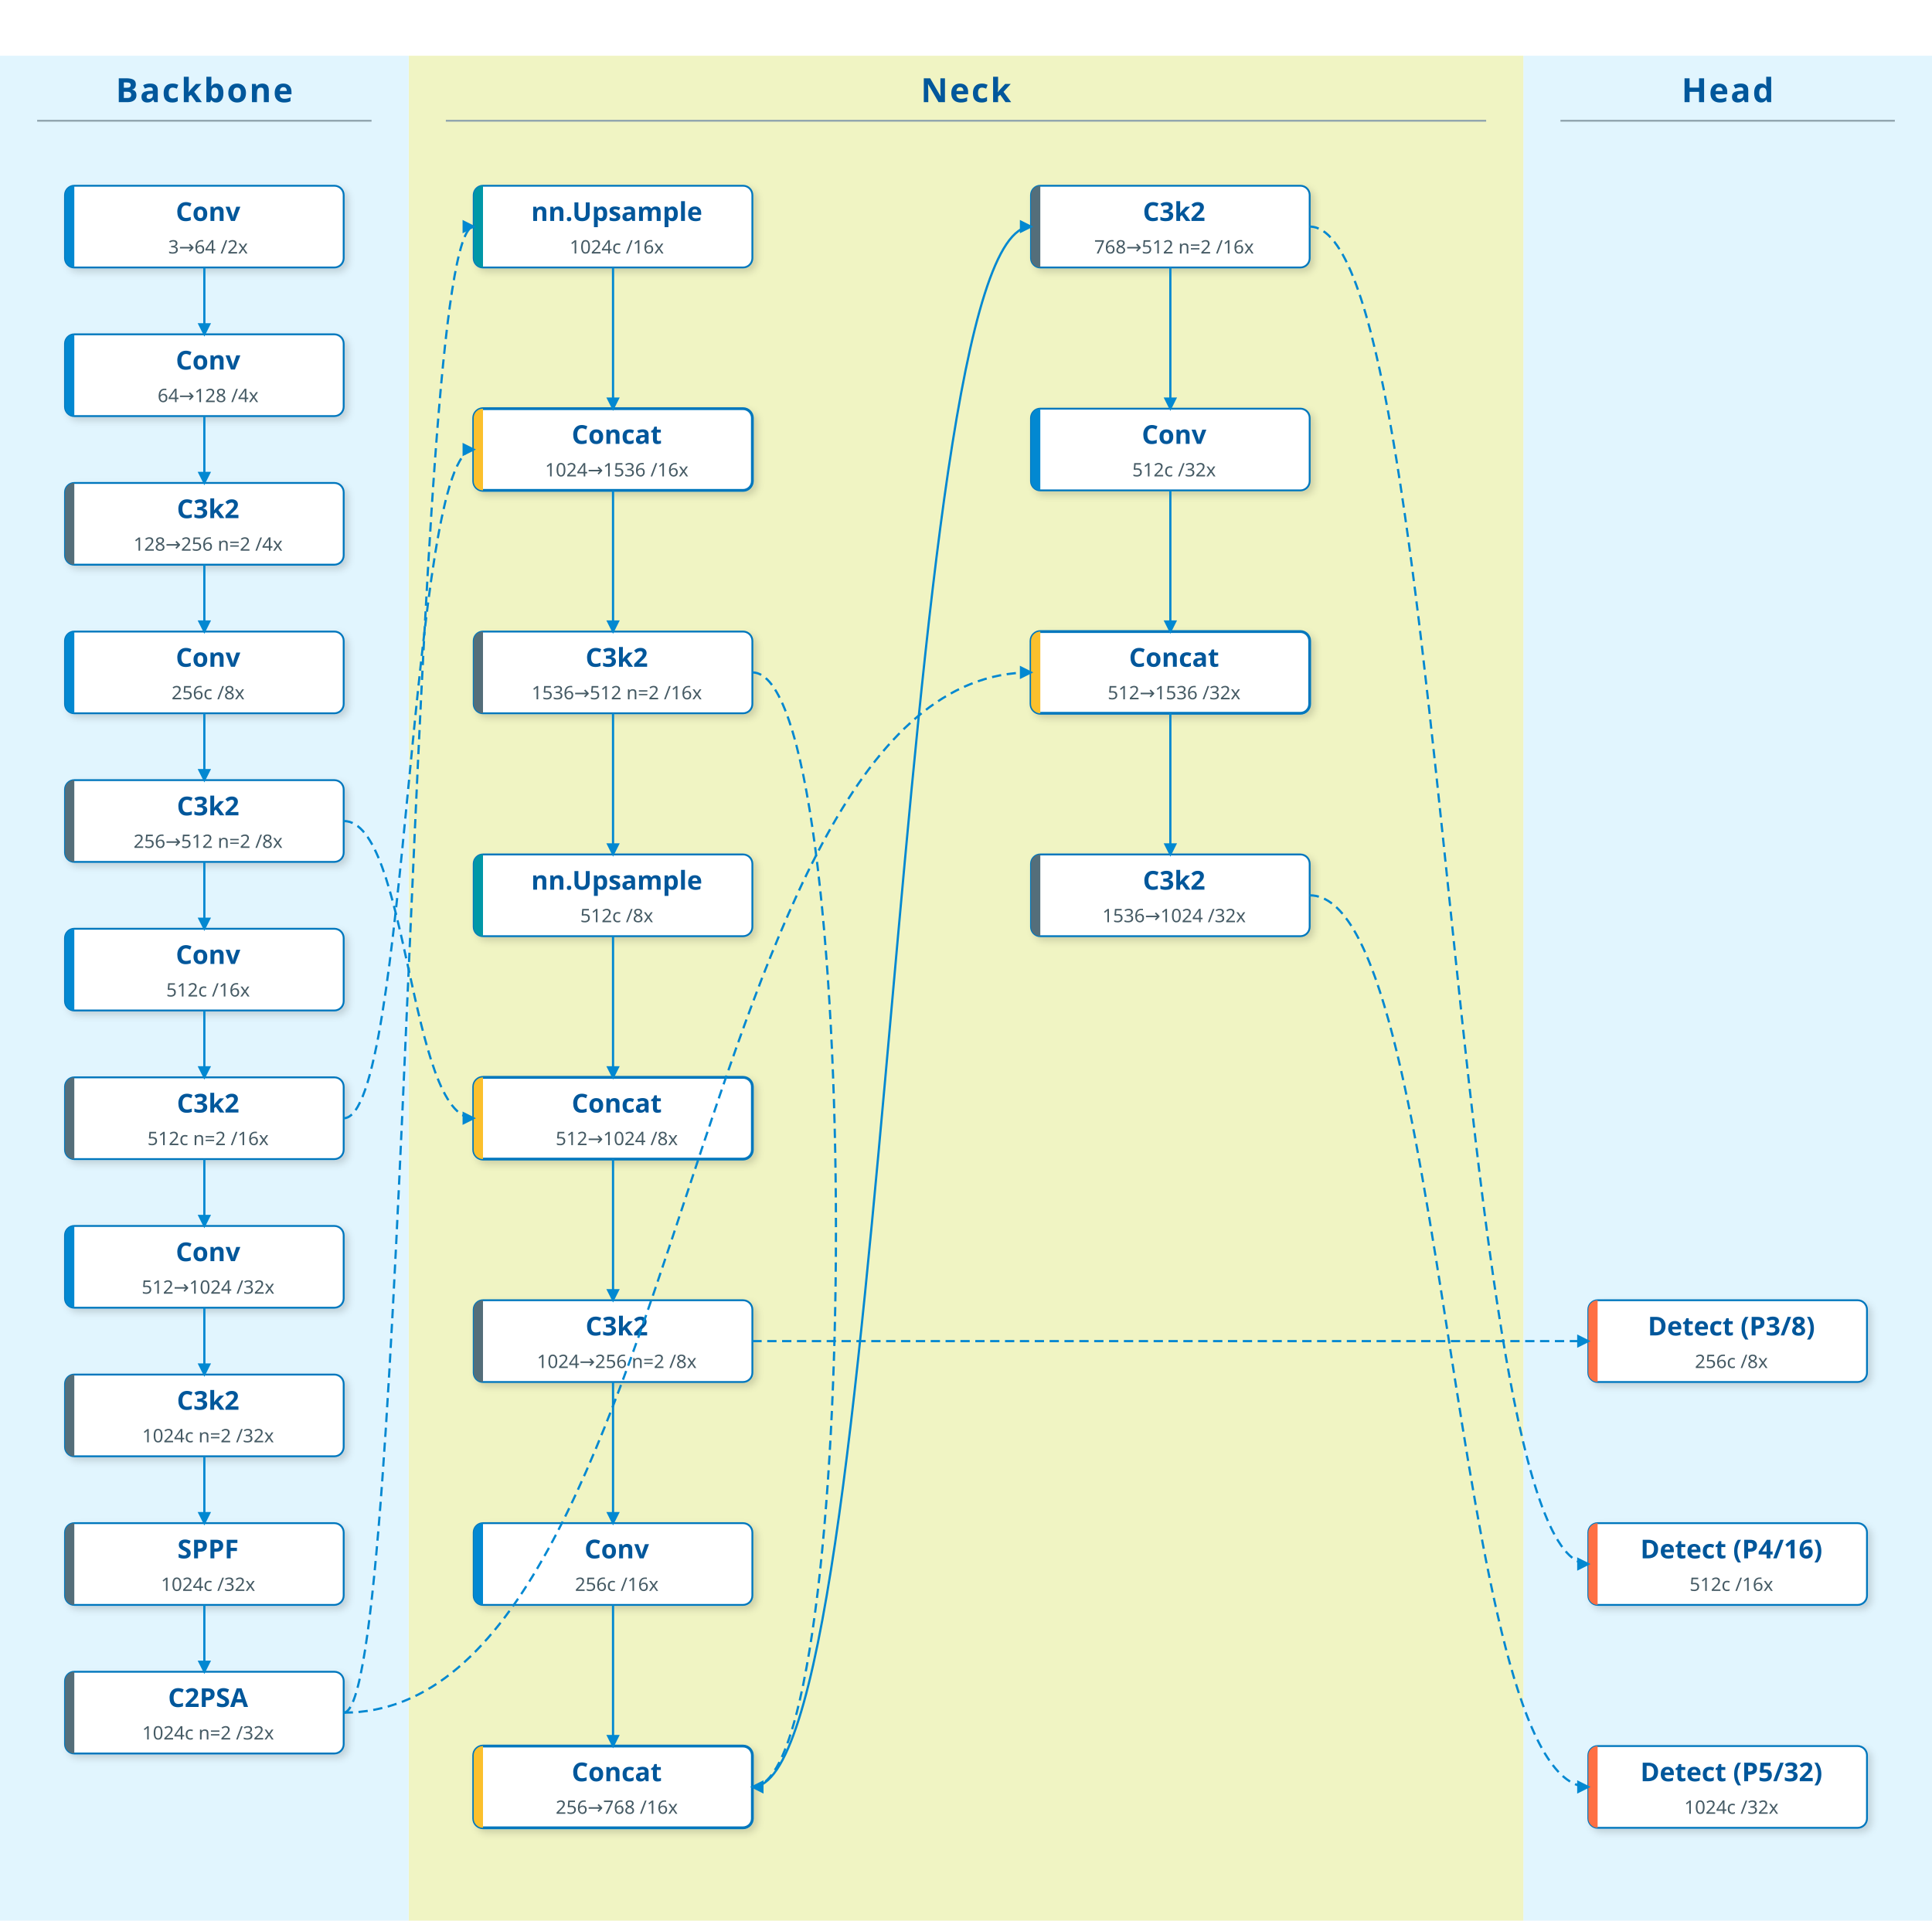
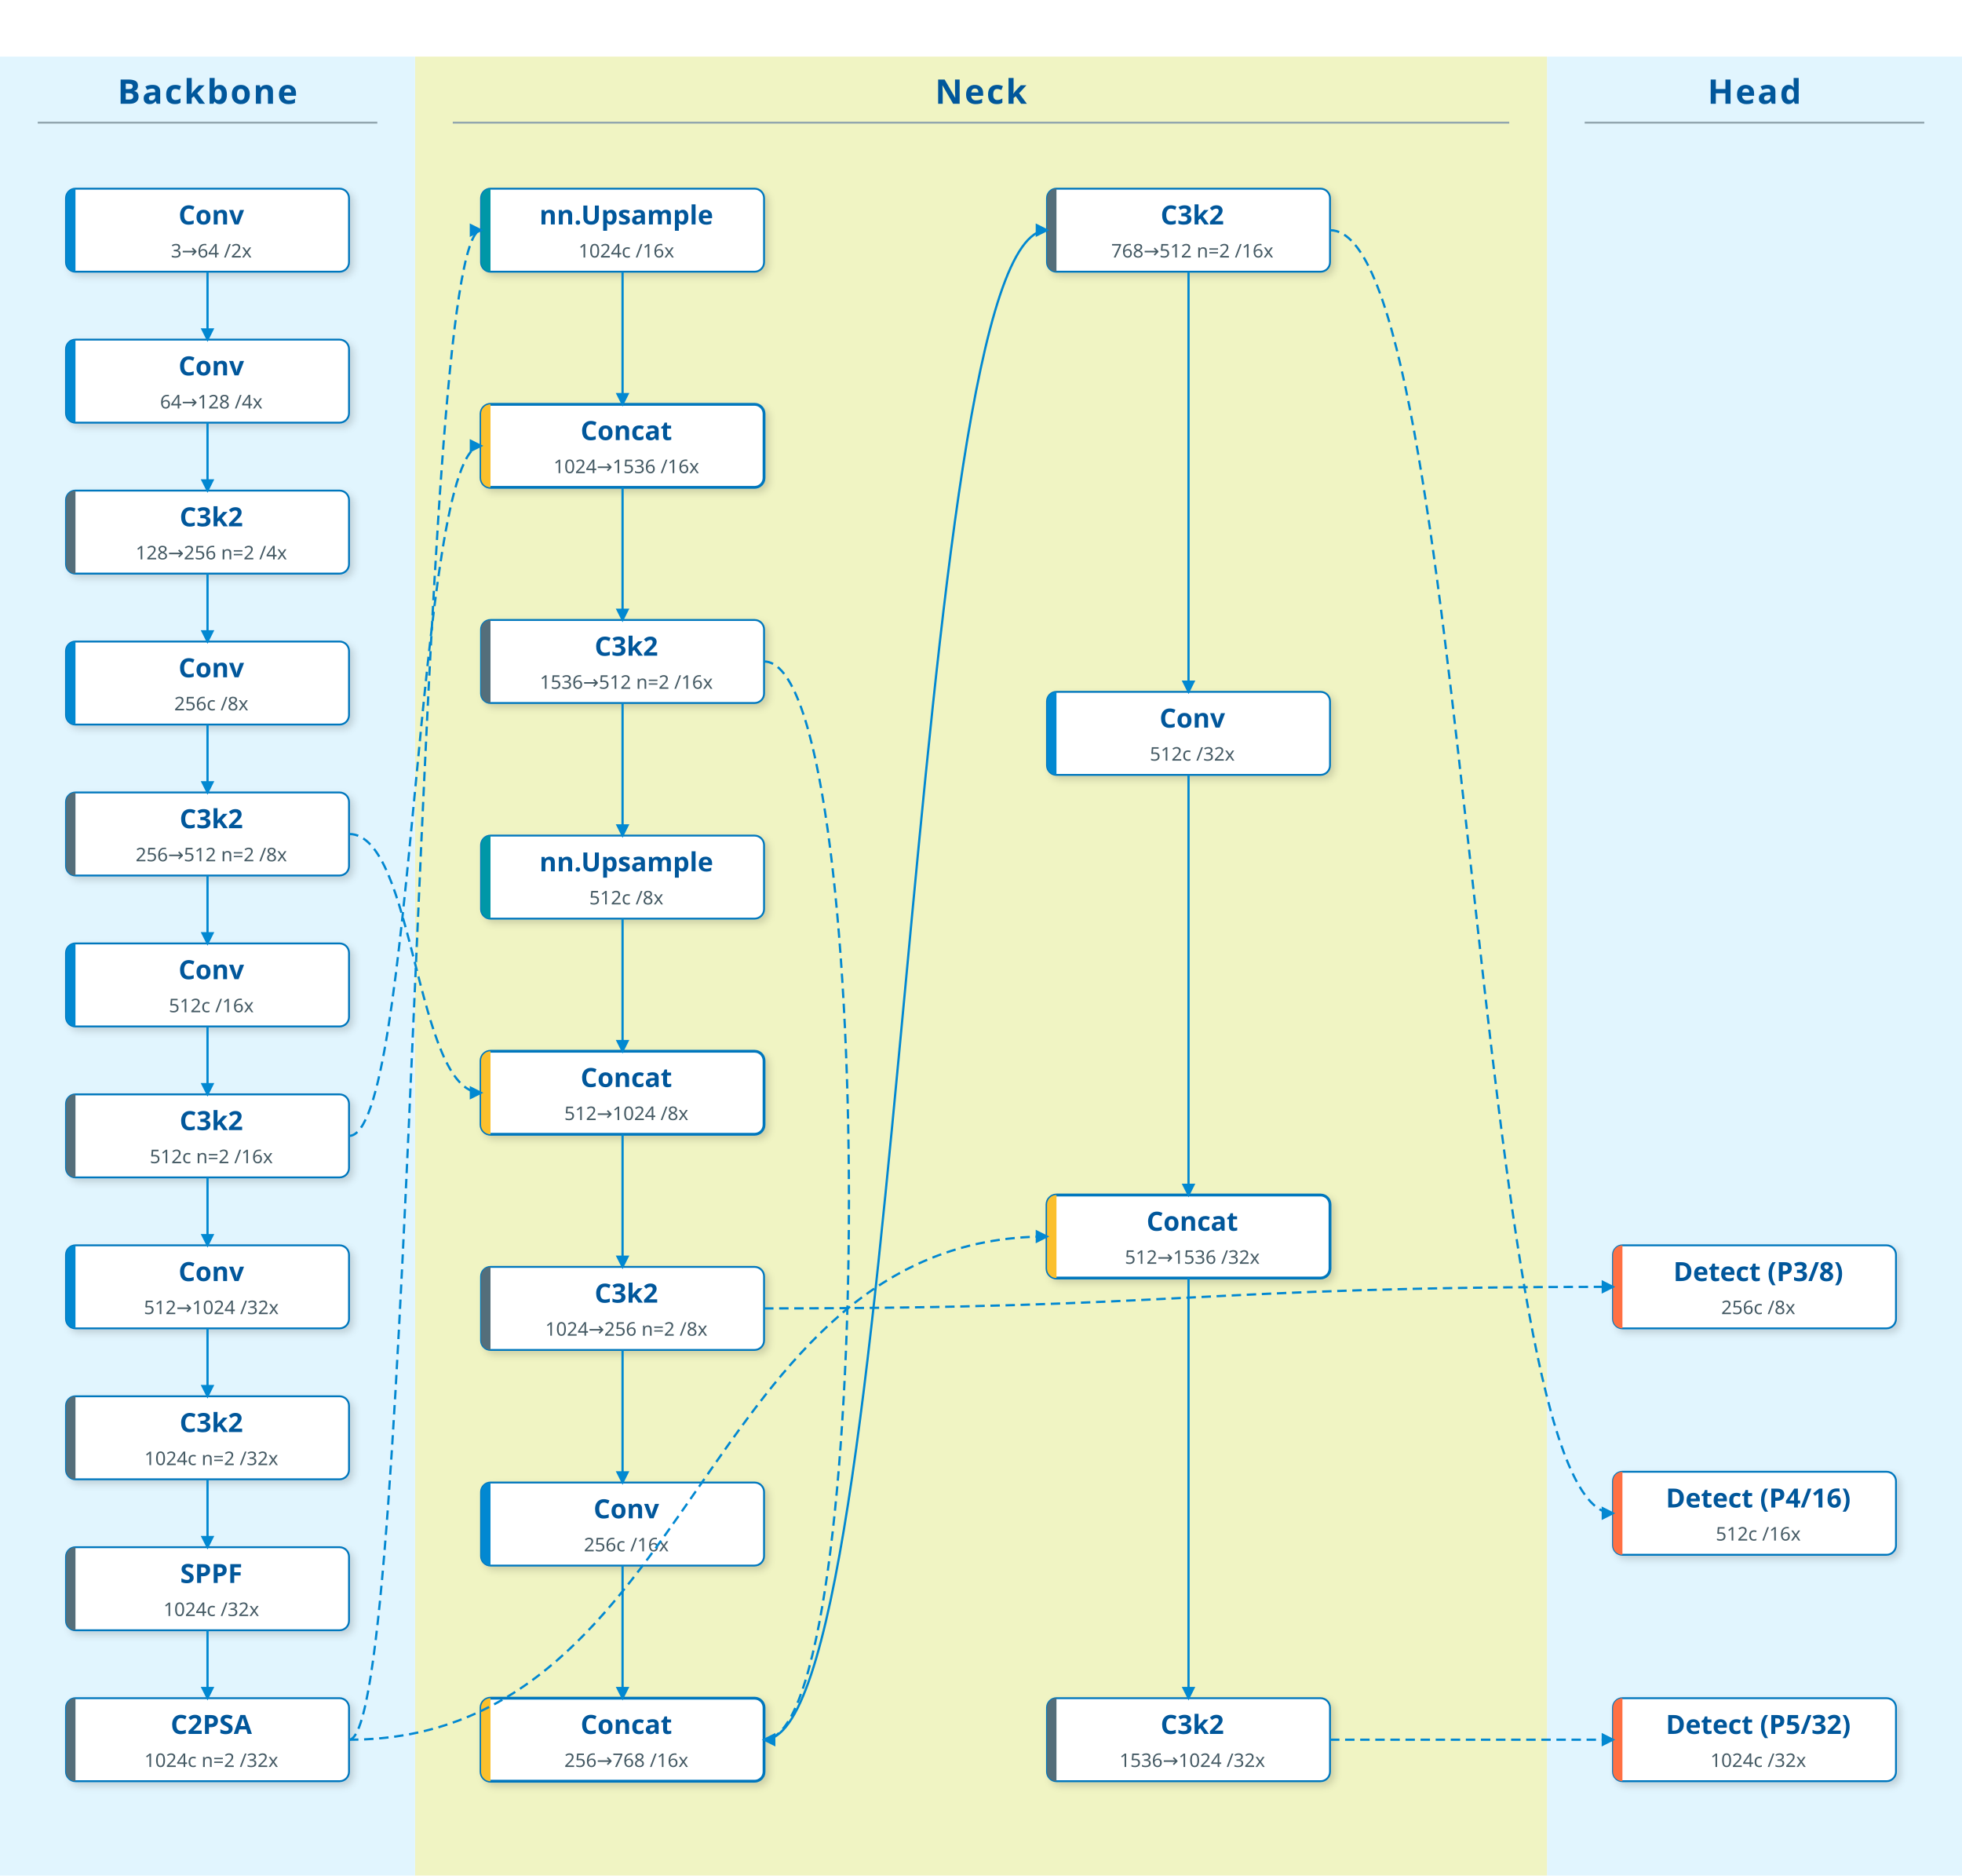
- <svg xmlns="http://www.w3.org/2000/svg" viewBox="0 0 1040 1034">
+ <svg xmlns="http://www.w3.org/2000/svg" viewBox="0 0 1040 994">
  <style>
            text { font-family: "Verdana, Geneva, sans-serif"; }
        </style>
  <defs>
    <filter id="shadow" x="-20%" y="-20%" width="150%" height="150%">
      <feGaussianBlur in="SourceAlpha" stdDeviation="2" />
      <feOffset dx="2" dy="2" result="offsetblur" />
      <feComponentTransfer>
        <feFuncA type="linear" slope="0.15" />
      </feComponentTransfer>
      <feMerge>
        <feMergeNode />
        <feMergeNode in="SourceGraphic" />
      </feMerge>
    </filter>
    <marker id="arrow" markerWidth="6" markerHeight="6" refX="5" refY="3" orient="auto" markerUnits="strokeWidth">
      <path d="M0,0 L0,6 L6,3 z" fill="#0288D1" />
    </marker>
    <linearGradient id="grad_bb" x1="0%" y1="0%" x2="0%" y2="100%">
      <stop offset="0%" style="stop-color:#FFFFFF;stop-opacity:1" />
      <stop offset="100%" style="stop-color:#FFFFFF;stop-opacity:1" />
    </linearGradient>
    <linearGradient id="grad_neck" x1="0%" y1="0%" x2="0%" y2="100%">
      <stop offset="0%" style="stop-color:#FFFFFF;stop-opacity:1" />
      <stop offset="100%" style="stop-color:#FFFFFF;stop-opacity:1" />
    </linearGradient>
    <linearGradient id="grad_head" x1="0%" y1="0%" x2="0%" y2="100%">
      <stop offset="0%" style="stop-color:#FFFFFF;stop-opacity:1" />
      <stop offset="100%" style="stop-color:#FFFFFF;stop-opacity:1" />
    </linearGradient>
    <linearGradient id="grad_concat" x1="0%" y1="0%" x2="0%" y2="100%">
      <stop offset="0%" style="stop-color:#FFFFFF;stop-opacity:1" />
      <stop offset="100%" style="stop-color:#FFFFFF;stop-opacity:1" />
    </linearGradient>
    <linearGradient id="grad_node" x1="0%" y1="0%" x2="0%" y2="100%">
      <stop offset="0%" style="stop-color:#FFFFFF;stop-opacity:1" />
      <stop offset="100%" style="stop-color:#FFFFFF;stop-opacity:1" />
    </linearGradient>
  </defs>
-   <rect x="820" y="30" width="220" height="1004" fill="#E1F5FE" />
-   <rect x="220" y="30" width="600" height="1004" fill="#F0F4C3" />
-   <rect x="0" y="30" width="220" height="1004" fill="#E1F5FE" />
+   <rect x="820" y="30" width="220" height="964" fill="#E1F5FE" />
+   <rect x="220" y="30" width="600" height="964" fill="#F0F4C3" />
+   <rect x="0" y="30" width="220" height="964" fill="#E1F5FE" />
  <rect x="35.0" y="100" width="150" height="44" rx="5" fill="url(#grad_bb)" stroke="#0277BD" stroke-width="1.0" filter="url(#shadow)" />
  <clipPath id="clip_35_100">
    <rect x="35.0" y="100" width="150" height="44" rx="5" />
  </clipPath>
  <rect x="35.0" y="100" width="5" height="44" fill="#0288D1" clip-path="url(#clip_35_100)" />
  <text x="112.0" y="114.0" font-weight="bold" font-size="14" fill="#01579B" text-anchor="middle" dominant-baseline="middle">Conv</text>
  <text x="112.0" y="133.0" font-size="10" fill="#455A64" text-anchor="middle" dominant-baseline="middle">3→64 /2x</text>
  <rect x="35.0" y="180" width="150" height="44" rx="5" fill="url(#grad_bb)" stroke="#0277BD" stroke-width="1.0" filter="url(#shadow)" />
  <clipPath id="clip_35_180">
    <rect x="35.0" y="180" width="150" height="44" rx="5" />
  </clipPath>
  <rect x="35.0" y="180" width="5" height="44" fill="#0288D1" clip-path="url(#clip_35_180)" />
  <text x="112.0" y="194.0" font-weight="bold" font-size="14" fill="#01579B" text-anchor="middle" dominant-baseline="middle">Conv</text>
  <text x="112.0" y="213.0" font-size="10" fill="#455A64" text-anchor="middle" dominant-baseline="middle">64→128 /4x</text>
  <rect x="35.0" y="260" width="150" height="44" rx="5" fill="url(#grad_bb)" stroke="#0277BD" stroke-width="1.0" filter="url(#shadow)" />
  <clipPath id="clip_35_260">
    <rect x="35.0" y="260" width="150" height="44" rx="5" />
  </clipPath>
  <rect x="35.0" y="260" width="5" height="44" fill="#546E7A" clip-path="url(#clip_35_260)" />
  <text x="112.0" y="274.0" font-weight="bold" font-size="14" fill="#01579B" text-anchor="middle" dominant-baseline="middle">C3k2</text>
  <text x="112.0" y="293.0" font-size="10" fill="#455A64" text-anchor="middle" dominant-baseline="middle">128→256 n=2 /4x</text>
  <rect x="35.0" y="340" width="150" height="44" rx="5" fill="url(#grad_bb)" stroke="#0277BD" stroke-width="1.0" filter="url(#shadow)" />
  <clipPath id="clip_35_340">
    <rect x="35.0" y="340" width="150" height="44" rx="5" />
  </clipPath>
  <rect x="35.0" y="340" width="5" height="44" fill="#0288D1" clip-path="url(#clip_35_340)" />
  <text x="112.0" y="354.0" font-weight="bold" font-size="14" fill="#01579B" text-anchor="middle" dominant-baseline="middle">Conv</text>
  <text x="112.0" y="373.0" font-size="10" fill="#455A64" text-anchor="middle" dominant-baseline="middle">256c /8x</text>
  <rect x="35.0" y="420" width="150" height="44" rx="5" fill="url(#grad_bb)" stroke="#0277BD" stroke-width="1.0" filter="url(#shadow)" />
  <clipPath id="clip_35_420">
    <rect x="35.0" y="420" width="150" height="44" rx="5" />
  </clipPath>
  <rect x="35.0" y="420" width="5" height="44" fill="#546E7A" clip-path="url(#clip_35_420)" />
  <text x="112.0" y="434.0" font-weight="bold" font-size="14" fill="#01579B" text-anchor="middle" dominant-baseline="middle">C3k2</text>
  <text x="112.0" y="453.0" font-size="10" fill="#455A64" text-anchor="middle" dominant-baseline="middle">256→512 n=2 /8x</text>
  <rect x="35.0" y="500" width="150" height="44" rx="5" fill="url(#grad_bb)" stroke="#0277BD" stroke-width="1.0" filter="url(#shadow)" />
  <clipPath id="clip_35_500">
    <rect x="35.0" y="500" width="150" height="44" rx="5" />
  </clipPath>
  <rect x="35.0" y="500" width="5" height="44" fill="#0288D1" clip-path="url(#clip_35_500)" />
  <text x="112.0" y="514.0" font-weight="bold" font-size="14" fill="#01579B" text-anchor="middle" dominant-baseline="middle">Conv</text>
  <text x="112.0" y="533.0" font-size="10" fill="#455A64" text-anchor="middle" dominant-baseline="middle">512c /16x</text>
  <rect x="35.0" y="580" width="150" height="44" rx="5" fill="url(#grad_bb)" stroke="#0277BD" stroke-width="1.0" filter="url(#shadow)" />
  <clipPath id="clip_35_580">
    <rect x="35.0" y="580" width="150" height="44" rx="5" />
  </clipPath>
  <rect x="35.0" y="580" width="5" height="44" fill="#546E7A" clip-path="url(#clip_35_580)" />
  <text x="112.0" y="594.0" font-weight="bold" font-size="14" fill="#01579B" text-anchor="middle" dominant-baseline="middle">C3k2</text>
  <text x="112.0" y="613.0" font-size="10" fill="#455A64" text-anchor="middle" dominant-baseline="middle">512c n=2 /16x</text>
  <rect x="35.0" y="660" width="150" height="44" rx="5" fill="url(#grad_bb)" stroke="#0277BD" stroke-width="1.0" filter="url(#shadow)" />
  <clipPath id="clip_35_660">
    <rect x="35.0" y="660" width="150" height="44" rx="5" />
  </clipPath>
  <rect x="35.0" y="660" width="5" height="44" fill="#0288D1" clip-path="url(#clip_35_660)" />
  <text x="112.0" y="674.0" font-weight="bold" font-size="14" fill="#01579B" text-anchor="middle" dominant-baseline="middle">Conv</text>
  <text x="112.0" y="693.0" font-size="10" fill="#455A64" text-anchor="middle" dominant-baseline="middle">512→1024 /32x</text>
  <rect x="35.0" y="740" width="150" height="44" rx="5" fill="url(#grad_bb)" stroke="#0277BD" stroke-width="1.0" filter="url(#shadow)" />
  <clipPath id="clip_35_740">
    <rect x="35.0" y="740" width="150" height="44" rx="5" />
  </clipPath>
  <rect x="35.0" y="740" width="5" height="44" fill="#546E7A" clip-path="url(#clip_35_740)" />
  <text x="112.0" y="754.0" font-weight="bold" font-size="14" fill="#01579B" text-anchor="middle" dominant-baseline="middle">C3k2</text>
  <text x="112.0" y="773.0" font-size="10" fill="#455A64" text-anchor="middle" dominant-baseline="middle">1024c n=2 /32x</text>
  <rect x="35.0" y="820" width="150" height="44" rx="5" fill="url(#grad_bb)" stroke="#0277BD" stroke-width="1.0" filter="url(#shadow)" />
  <clipPath id="clip_35_820">
    <rect x="35.0" y="820" width="150" height="44" rx="5" />
  </clipPath>
  <rect x="35.0" y="820" width="5" height="44" fill="#546E7A" clip-path="url(#clip_35_820)" />
  <text x="112.0" y="834.0" font-weight="bold" font-size="14" fill="#01579B" text-anchor="middle" dominant-baseline="middle">SPPF</text>
  <text x="112.0" y="853.0" font-size="10" fill="#455A64" text-anchor="middle" dominant-baseline="middle">1024c /32x</text>
  <rect x="35.0" y="900" width="150" height="44" rx="5" fill="url(#grad_bb)" stroke="#0277BD" stroke-width="1.0" filter="url(#shadow)" />
  <clipPath id="clip_35_900">
    <rect x="35.0" y="900" width="150" height="44" rx="5" />
  </clipPath>
  <rect x="35.0" y="900" width="5" height="44" fill="#546E7A" clip-path="url(#clip_35_900)" />
  <text x="112.0" y="914.0" font-weight="bold" font-size="14" fill="#01579B" text-anchor="middle" dominant-baseline="middle">C2PSA</text>
  <text x="112.0" y="933.0" font-size="10" fill="#455A64" text-anchor="middle" dominant-baseline="middle">1024c n=2 /32x</text>
  <rect x="255.0" y="100" width="150" height="44" rx="5" fill="url(#grad_neck)" stroke="#0277BD" stroke-width="1.0" filter="url(#shadow)" />
  <clipPath id="clip_255_100">
    <rect x="255.0" y="100" width="150" height="44" rx="5" />
  </clipPath>
  <rect x="255.0" y="100" width="5" height="44" fill="#0097A7" clip-path="url(#clip_255_100)" />
  <text x="332.0" y="114.0" font-weight="bold" font-size="14" fill="#01579B" text-anchor="middle" dominant-baseline="middle">nn.Upsample</text>
  <text x="332.0" y="133.0" font-size="10" fill="#455A64" text-anchor="middle" dominant-baseline="middle">1024c /16x</text>
-   <rect x="255.0" y="220" width="150" height="44" rx="5" fill="url(#grad_concat)" stroke="#0277BD" stroke-width="1.5" filter="url(#shadow)" />
-   <clipPath id="clip_255_220">
-     <rect x="255.0" y="220" width="150" height="44" rx="5" />
-   </clipPath>
-   <rect x="255.0" y="220" width="5" height="44" fill="#FBC02D" clip-path="url(#clip_255_220)" />
-   <text x="332.0" y="234.0" font-weight="bold" font-size="14" fill="#01579B" text-anchor="middle" dominant-baseline="middle">Concat</text>
-   <text x="332.0" y="253.0" font-size="10" fill="#455A64" text-anchor="middle" dominant-baseline="middle">1024→1536 /16x</text>
-   <rect x="255.0" y="340" width="150" height="44" rx="5" fill="url(#grad_neck)" stroke="#0277BD" stroke-width="1.0" filter="url(#shadow)" />
-   <clipPath id="clip_255_340">
-     <rect x="255.0" y="340" width="150" height="44" rx="5" />
-   </clipPath>
-   <rect x="255.0" y="340" width="5" height="44" fill="#546E7A" clip-path="url(#clip_255_340)" />
-   <text x="332.0" y="354.0" font-weight="bold" font-size="14" fill="#01579B" text-anchor="middle" dominant-baseline="middle">C3k2</text>
-   <text x="332.0" y="373.0" font-size="10" fill="#455A64" text-anchor="middle" dominant-baseline="middle">1536→512 n=2 /16x</text>
-   <rect x="255.0" y="460" width="150" height="44" rx="5" fill="url(#grad_neck)" stroke="#0277BD" stroke-width="1.0" filter="url(#shadow)" />
-   <clipPath id="clip_255_460">
-     <rect x="255.0" y="460" width="150" height="44" rx="5" />
-   </clipPath>
-   <rect x="255.0" y="460" width="5" height="44" fill="#0097A7" clip-path="url(#clip_255_460)" />
-   <text x="332.0" y="474.0" font-weight="bold" font-size="14" fill="#01579B" text-anchor="middle" dominant-baseline="middle">nn.Upsample</text>
-   <text x="332.0" y="493.0" font-size="10" fill="#455A64" text-anchor="middle" dominant-baseline="middle">512c /8x</text>
-   <rect x="255.0" y="580" width="150" height="44" rx="5" fill="url(#grad_concat)" stroke="#0277BD" stroke-width="1.5" filter="url(#shadow)" />
-   <clipPath id="clip_255_580">
-     <rect x="255.0" y="580" width="150" height="44" rx="5" />
-   </clipPath>
-   <rect x="255.0" y="580" width="5" height="44" fill="#FBC02D" clip-path="url(#clip_255_580)" />
-   <text x="332.0" y="594.0" font-weight="bold" font-size="14" fill="#01579B" text-anchor="middle" dominant-baseline="middle">Concat</text>
-   <text x="332.0" y="613.0" font-size="10" fill="#455A64" text-anchor="middle" dominant-baseline="middle">512→1024 /8x</text>
-   <rect x="255.0" y="700" width="150" height="44" rx="5" fill="url(#grad_neck)" stroke="#0277BD" stroke-width="1.0" filter="url(#shadow)" />
-   <clipPath id="clip_255_700">
-     <rect x="255.0" y="700" width="150" height="44" rx="5" />
-   </clipPath>
-   <rect x="255.0" y="700" width="5" height="44" fill="#546E7A" clip-path="url(#clip_255_700)" />
-   <text x="332.0" y="714.0" font-weight="bold" font-size="14" fill="#01579B" text-anchor="middle" dominant-baseline="middle">C3k2</text>
-   <text x="332.0" y="733.0" font-size="10" fill="#455A64" text-anchor="middle" dominant-baseline="middle">1024→256 n=2 /8x</text>
-   <rect x="255.0" y="820" width="150" height="44" rx="5" fill="url(#grad_neck)" stroke="#0277BD" stroke-width="1.0" filter="url(#shadow)" />
-   <clipPath id="clip_255_820">
-     <rect x="255.0" y="820" width="150" height="44" rx="5" />
-   </clipPath>
-   <rect x="255.0" y="820" width="5" height="44" fill="#0288D1" clip-path="url(#clip_255_820)" />
-   <text x="332.0" y="834.0" font-weight="bold" font-size="14" fill="#01579B" text-anchor="middle" dominant-baseline="middle">Conv</text>
-   <text x="332.0" y="853.0" font-size="10" fill="#455A64" text-anchor="middle" dominant-baseline="middle">256c /16x</text>
-   <rect x="255.0" y="940" width="150" height="44" rx="5" fill="url(#grad_concat)" stroke="#0277BD" stroke-width="1.5" filter="url(#shadow)" />
-   <clipPath id="clip_255_940">
-     <rect x="255.0" y="940" width="150" height="44" rx="5" />
-   </clipPath>
-   <rect x="255.0" y="940" width="5" height="44" fill="#FBC02D" clip-path="url(#clip_255_940)" />
-   <text x="332.0" y="954.0" font-weight="bold" font-size="14" fill="#01579B" text-anchor="middle" dominant-baseline="middle">Concat</text>
-   <text x="332.0" y="973.0" font-size="10" fill="#455A64" text-anchor="middle" dominant-baseline="middle">256→768 /16x</text>
+   <rect x="255.0" y="214.286" width="150" height="44" rx="5" fill="url(#grad_concat)" stroke="#0277BD" stroke-width="1.5" filter="url(#shadow)" />
+   <clipPath id="clip_255_214">
+     <rect x="255.0" y="214.286" width="150" height="44" rx="5" />
+   </clipPath>
+   <rect x="255.0" y="214.286" width="5" height="44" fill="#FBC02D" clip-path="url(#clip_255_214)" />
+   <text x="332.0" y="228.286" font-weight="bold" font-size="14" fill="#01579B" text-anchor="middle" dominant-baseline="middle">Concat</text>
+   <text x="332.0" y="247.286" font-size="10" fill="#455A64" text-anchor="middle" dominant-baseline="middle">1024→1536 /16x</text>
+   <rect x="255.0" y="328.571" width="150" height="44" rx="5" fill="url(#grad_neck)" stroke="#0277BD" stroke-width="1.0" filter="url(#shadow)" />
+   <clipPath id="clip_255_328">
+     <rect x="255.0" y="328.571" width="150" height="44" rx="5" />
+   </clipPath>
+   <rect x="255.0" y="328.571" width="5" height="44" fill="#546E7A" clip-path="url(#clip_255_328)" />
+   <text x="332.0" y="342.571" font-weight="bold" font-size="14" fill="#01579B" text-anchor="middle" dominant-baseline="middle">C3k2</text>
+   <text x="332.0" y="361.571" font-size="10" fill="#455A64" text-anchor="middle" dominant-baseline="middle">1536→512 n=2 /16x</text>
+   <rect x="255.0" y="442.857" width="150" height="44" rx="5" fill="url(#grad_neck)" stroke="#0277BD" stroke-width="1.0" filter="url(#shadow)" />
+   <clipPath id="clip_255_442">
+     <rect x="255.0" y="442.857" width="150" height="44" rx="5" />
+   </clipPath>
+   <rect x="255.0" y="442.857" width="5" height="44" fill="#0097A7" clip-path="url(#clip_255_442)" />
+   <text x="332.0" y="456.857" font-weight="bold" font-size="14" fill="#01579B" text-anchor="middle" dominant-baseline="middle">nn.Upsample</text>
+   <text x="332.0" y="475.857" font-size="10" fill="#455A64" text-anchor="middle" dominant-baseline="middle">512c /8x</text>
+   <rect x="255.0" y="557.143" width="150" height="44" rx="5" fill="url(#grad_concat)" stroke="#0277BD" stroke-width="1.5" filter="url(#shadow)" />
+   <clipPath id="clip_255_557">
+     <rect x="255.0" y="557.143" width="150" height="44" rx="5" />
+   </clipPath>
+   <rect x="255.0" y="557.143" width="5" height="44" fill="#FBC02D" clip-path="url(#clip_255_557)" />
+   <text x="332.0" y="571.143" font-weight="bold" font-size="14" fill="#01579B" text-anchor="middle" dominant-baseline="middle">Concat</text>
+   <text x="332.0" y="590.143" font-size="10" fill="#455A64" text-anchor="middle" dominant-baseline="middle">512→1024 /8x</text>
+   <rect x="255.0" y="671.429" width="150" height="44" rx="5" fill="url(#grad_neck)" stroke="#0277BD" stroke-width="1.0" filter="url(#shadow)" />
+   <clipPath id="clip_255_671">
+     <rect x="255.0" y="671.429" width="150" height="44" rx="5" />
+   </clipPath>
+   <rect x="255.0" y="671.429" width="5" height="44" fill="#546E7A" clip-path="url(#clip_255_671)" />
+   <text x="332.0" y="685.429" font-weight="bold" font-size="14" fill="#01579B" text-anchor="middle" dominant-baseline="middle">C3k2</text>
+   <text x="332.0" y="704.429" font-size="10" fill="#455A64" text-anchor="middle" dominant-baseline="middle">1024→256 n=2 /8x</text>
+   <rect x="255.0" y="785.714" width="150" height="44" rx="5" fill="url(#grad_neck)" stroke="#0277BD" stroke-width="1.0" filter="url(#shadow)" />
+   <clipPath id="clip_255_785">
+     <rect x="255.0" y="785.714" width="150" height="44" rx="5" />
+   </clipPath>
+   <rect x="255.0" y="785.714" width="5" height="44" fill="#0288D1" clip-path="url(#clip_255_785)" />
+   <text x="332.0" y="799.714" font-weight="bold" font-size="14" fill="#01579B" text-anchor="middle" dominant-baseline="middle">Conv</text>
+   <text x="332.0" y="818.714" font-size="10" fill="#455A64" text-anchor="middle" dominant-baseline="middle">256c /16x</text>
+   <rect x="255.0" y="900" width="150" height="44" rx="5" fill="url(#grad_concat)" stroke="#0277BD" stroke-width="1.5" filter="url(#shadow)" />
+   <clipPath id="clip_255_900">
+     <rect x="255.0" y="900" width="150" height="44" rx="5" />
+   </clipPath>
+   <rect x="255.0" y="900" width="5" height="44" fill="#FBC02D" clip-path="url(#clip_255_900)" />
+   <text x="332.0" y="914" font-weight="bold" font-size="14" fill="#01579B" text-anchor="middle" dominant-baseline="middle">Concat</text>
+   <text x="332.0" y="933" font-size="10" fill="#455A64" text-anchor="middle" dominant-baseline="middle">256→768 /16x</text>
  <rect x="555.0" y="100" width="150" height="44" rx="5" fill="url(#grad_neck)" stroke="#0277BD" stroke-width="1.0" filter="url(#shadow)" />
  <clipPath id="clip_555_100">
    <rect x="555.0" y="100" width="150" height="44" rx="5" />
  </clipPath>
  <rect x="555.0" y="100" width="5" height="44" fill="#546E7A" clip-path="url(#clip_555_100)" />
  <text x="632.0" y="114.0" font-weight="bold" font-size="14" fill="#01579B" text-anchor="middle" dominant-baseline="middle">C3k2</text>
  <text x="632.0" y="133.0" font-size="10" fill="#455A64" text-anchor="middle" dominant-baseline="middle">768→512 n=2 /16x</text>
-   <rect x="555.0" y="220" width="150" height="44" rx="5" fill="url(#grad_neck)" stroke="#0277BD" stroke-width="1.0" filter="url(#shadow)" />
-   <clipPath id="clip_555_220">
-     <rect x="555.0" y="220" width="150" height="44" rx="5" />
-   </clipPath>
-   <rect x="555.0" y="220" width="5" height="44" fill="#0288D1" clip-path="url(#clip_555_220)" />
-   <text x="632.0" y="234.0" font-weight="bold" font-size="14" fill="#01579B" text-anchor="middle" dominant-baseline="middle">Conv</text>
-   <text x="632.0" y="253.0" font-size="10" fill="#455A64" text-anchor="middle" dominant-baseline="middle">512c /32x</text>
-   <rect x="555.0" y="340" width="150" height="44" rx="5" fill="url(#grad_concat)" stroke="#0277BD" stroke-width="1.5" filter="url(#shadow)" />
-   <clipPath id="clip_555_340">
-     <rect x="555.0" y="340" width="150" height="44" rx="5" />
-   </clipPath>
-   <rect x="555.0" y="340" width="5" height="44" fill="#FBC02D" clip-path="url(#clip_555_340)" />
-   <text x="632.0" y="354.0" font-weight="bold" font-size="14" fill="#01579B" text-anchor="middle" dominant-baseline="middle">Concat</text>
-   <text x="632.0" y="373.0" font-size="10" fill="#455A64" text-anchor="middle" dominant-baseline="middle">512→1536 /32x</text>
-   <rect x="555.0" y="460" width="150" height="44" rx="5" fill="url(#grad_neck)" stroke="#0277BD" stroke-width="1.0" filter="url(#shadow)" />
-   <clipPath id="clip_555_460">
-     <rect x="555.0" y="460" width="150" height="44" rx="5" />
-   </clipPath>
-   <rect x="555.0" y="460" width="5" height="44" fill="#546E7A" clip-path="url(#clip_555_460)" />
-   <text x="632.0" y="474.0" font-weight="bold" font-size="14" fill="#01579B" text-anchor="middle" dominant-baseline="middle">C3k2</text>
-   <text x="632.0" y="493.0" font-size="10" fill="#455A64" text-anchor="middle" dominant-baseline="middle">1536→1024 /32x</text>
-   <rect x="855.0" y="700" width="150" height="44" rx="5" fill="url(#grad_head)" stroke="#0277BD" stroke-width="1.0" filter="url(#shadow)" />
-   <clipPath id="clip_855_700">
-     <rect x="855.0" y="700" width="150" height="44" rx="5" />
-   </clipPath>
-   <rect x="855.0" y="700" width="5" height="44" fill="#FF7043" clip-path="url(#clip_855_700)" />
-   <text x="932.0" y="714.0" font-weight="bold" font-size="14" fill="#01579B" text-anchor="middle" dominant-baseline="middle">Detect (P3/8)</text>
-   <text x="932.0" y="733.0" font-size="10" fill="#455A64" text-anchor="middle" dominant-baseline="middle">256c /8x</text>
-   <rect x="855.0" y="820" width="150" height="44" rx="5" fill="url(#grad_head)" stroke="#0277BD" stroke-width="1.0" filter="url(#shadow)" />
-   <clipPath id="clip_855_820">
-     <rect x="855.0" y="820" width="150" height="44" rx="5" />
-   </clipPath>
-   <rect x="855.0" y="820" width="5" height="44" fill="#FF7043" clip-path="url(#clip_855_820)" />
-   <text x="932.0" y="834.0" font-weight="bold" font-size="14" fill="#01579B" text-anchor="middle" dominant-baseline="middle">Detect (P4/16)</text>
-   <text x="932.0" y="853.0" font-size="10" fill="#455A64" text-anchor="middle" dominant-baseline="middle">512c /16x</text>
-   <rect x="855.0" y="940" width="150" height="44" rx="5" fill="url(#grad_head)" stroke="#0277BD" stroke-width="1.0" filter="url(#shadow)" />
-   <clipPath id="clip_855_940">
-     <rect x="855.0" y="940" width="150" height="44" rx="5" />
-   </clipPath>
-   <rect x="855.0" y="940" width="5" height="44" fill="#FF7043" clip-path="url(#clip_855_940)" />
-   <text x="932.0" y="954.0" font-weight="bold" font-size="14" fill="#01579B" text-anchor="middle" dominant-baseline="middle">Detect (P5/32)</text>
-   <text x="932.0" y="973.0" font-size="10" fill="#455A64" text-anchor="middle" dominant-baseline="middle">1024c /32x</text>
+   <rect x="555.0" y="366.667" width="150" height="44" rx="5" fill="url(#grad_neck)" stroke="#0277BD" stroke-width="1.0" filter="url(#shadow)" />
+   <clipPath id="clip_555_366">
+     <rect x="555.0" y="366.667" width="150" height="44" rx="5" />
+   </clipPath>
+   <rect x="555.0" y="366.667" width="5" height="44" fill="#0288D1" clip-path="url(#clip_555_366)" />
+   <text x="632.0" y="380.667" font-weight="bold" font-size="14" fill="#01579B" text-anchor="middle" dominant-baseline="middle">Conv</text>
+   <text x="632.0" y="399.667" font-size="10" fill="#455A64" text-anchor="middle" dominant-baseline="middle">512c /32x</text>
+   <rect x="555.0" y="633.333" width="150" height="44" rx="5" fill="url(#grad_concat)" stroke="#0277BD" stroke-width="1.5" filter="url(#shadow)" />
+   <clipPath id="clip_555_633">
+     <rect x="555.0" y="633.333" width="150" height="44" rx="5" />
+   </clipPath>
+   <rect x="555.0" y="633.333" width="5" height="44" fill="#FBC02D" clip-path="url(#clip_555_633)" />
+   <text x="632.0" y="647.333" font-weight="bold" font-size="14" fill="#01579B" text-anchor="middle" dominant-baseline="middle">Concat</text>
+   <text x="632.0" y="666.333" font-size="10" fill="#455A64" text-anchor="middle" dominant-baseline="middle">512→1536 /32x</text>
+   <rect x="555.0" y="900.0" width="150" height="44" rx="5" fill="url(#grad_neck)" stroke="#0277BD" stroke-width="1.0" filter="url(#shadow)" />
+   <clipPath id="clip_555_900">
+     <rect x="555.0" y="900.0" width="150" height="44" rx="5" />
+   </clipPath>
+   <rect x="555.0" y="900.0" width="5" height="44" fill="#546E7A" clip-path="url(#clip_555_900)" />
+   <text x="632.0" y="914.0" font-weight="bold" font-size="14" fill="#01579B" text-anchor="middle" dominant-baseline="middle">C3k2</text>
+   <text x="632.0" y="933.0" font-size="10" fill="#455A64" text-anchor="middle" dominant-baseline="middle">1536→1024 /32x</text>
+   <rect x="855.0" y="660" width="150" height="44" rx="5" fill="url(#grad_head)" stroke="#0277BD" stroke-width="1.0" filter="url(#shadow)" />
+   <clipPath id="clip_855_660">
+     <rect x="855.0" y="660" width="150" height="44" rx="5" />
+   </clipPath>
+   <rect x="855.0" y="660" width="5" height="44" fill="#FF7043" clip-path="url(#clip_855_660)" />
+   <text x="932.0" y="674" font-weight="bold" font-size="14" fill="#01579B" text-anchor="middle" dominant-baseline="middle">Detect (P3/8)</text>
+   <text x="932.0" y="693" font-size="10" fill="#455A64" text-anchor="middle" dominant-baseline="middle">256c /8x</text>
+   <rect x="855.0" y="780" width="150" height="44" rx="5" fill="url(#grad_head)" stroke="#0277BD" stroke-width="1.0" filter="url(#shadow)" />
+   <clipPath id="clip_855_780">
+     <rect x="855.0" y="780" width="150" height="44" rx="5" />
+   </clipPath>
+   <rect x="855.0" y="780" width="5" height="44" fill="#FF7043" clip-path="url(#clip_855_780)" />
+   <text x="932.0" y="794" font-weight="bold" font-size="14" fill="#01579B" text-anchor="middle" dominant-baseline="middle">Detect (P4/16)</text>
+   <text x="932.0" y="813" font-size="10" fill="#455A64" text-anchor="middle" dominant-baseline="middle">512c /16x</text>
+   <rect x="855.0" y="900" width="150" height="44" rx="5" fill="url(#grad_head)" stroke="#0277BD" stroke-width="1.0" filter="url(#shadow)" />
+   <clipPath id="clip_855_900">
+     <rect x="855.0" y="900" width="150" height="44" rx="5" />
+   </clipPath>
+   <rect x="855.0" y="900" width="5" height="44" fill="#FF7043" clip-path="url(#clip_855_900)" />
+   <text x="932.0" y="914" font-weight="bold" font-size="14" fill="#01579B" text-anchor="middle" dominant-baseline="middle">Detect (P5/32)</text>
+   <text x="932.0" y="933" font-size="10" fill="#455A64" text-anchor="middle" dominant-baseline="middle">1024c /32x</text>
  <path d="M 110.0 144 L 110.0 180" stroke="#0288D1" stroke-width="1.2" fill="none" marker-end="url(#arrow)" />
  <path d="M 110.0 224 L 110.0 260" stroke="#0288D1" stroke-width="1.2" fill="none" marker-end="url(#arrow)" />
  <path d="M 110.0 304 L 110.0 340" stroke="#0288D1" stroke-width="1.2" fill="none" marker-end="url(#arrow)" />
  <path d="M 110.0 384 L 110.0 420" stroke="#0288D1" stroke-width="1.2" fill="none" marker-end="url(#arrow)" />
  <path d="M 110.0 464 L 110.0 500" stroke="#0288D1" stroke-width="1.2" fill="none" marker-end="url(#arrow)" />
  <path d="M 110.0 544 L 110.0 580" stroke="#0288D1" stroke-width="1.2" fill="none" marker-end="url(#arrow)" />
  <path d="M 110.0 624 L 110.0 660" stroke="#0288D1" stroke-width="1.2" fill="none" marker-end="url(#arrow)" />
  <path d="M 110.0 704 L 110.0 740" stroke="#0288D1" stroke-width="1.2" fill="none" marker-end="url(#arrow)" />
  <path d="M 110.0 784 L 110.0 820" stroke="#0288D1" stroke-width="1.2" fill="none" marker-end="url(#arrow)" />
  <path d="M 110.0 864 L 110.0 900" stroke="#0288D1" stroke-width="1.2" fill="none" marker-end="url(#arrow)" />
  <path d="M 185.0 922.0 C 220.0 922.0, 220.0 122.0, 255.0 122.0" stroke="#0288D1" stroke-width="1.2" fill="none" stroke-dasharray="5,3" marker-end="url(#arrow)" />
-   <path d="M 330.0 144 L 330.0 220" stroke="#0288D1" stroke-width="1.2" fill="none" marker-end="url(#arrow)" />
-   <path d="M 185.0 602.0 C 220.0 602.0, 220.0 242.0, 255.0 242.0" stroke="#0288D1" stroke-width="1.2" fill="none" stroke-dasharray="5,3" marker-end="url(#arrow)" />
-   <path d="M 330.0 264 L 330.0 340" stroke="#0288D1" stroke-width="1.2" fill="none" marker-end="url(#arrow)" />
-   <path d="M 330.0 384 L 330.0 460" stroke="#0288D1" stroke-width="1.2" fill="none" marker-end="url(#arrow)" />
-   <path d="M 330.0 504 L 330.0 580" stroke="#0288D1" stroke-width="1.2" fill="none" marker-end="url(#arrow)" />
-   <path d="M 185.0 442.0 C 220.0 442.0, 220.0 602.0, 255.0 602.0" stroke="#0288D1" stroke-width="1.2" fill="none" stroke-dasharray="5,3" marker-end="url(#arrow)" />
-   <path d="M 330.0 624 L 330.0 700" stroke="#0288D1" stroke-width="1.2" fill="none" marker-end="url(#arrow)" />
-   <path d="M 330.0 744 L 330.0 820" stroke="#0288D1" stroke-width="1.2" fill="none" marker-end="url(#arrow)" />
-   <path d="M 330.0 864 L 330.0 940" stroke="#0288D1" stroke-width="1.2" fill="none" marker-end="url(#arrow)" />
-   <path d="M 405.0 362.0 C 465.0 362.0, 465.0 962.0, 405.0 962.0" stroke="#0288D1" stroke-width="1.2" fill="none" stroke-dasharray="5,3" marker-end="url(#arrow)" />
-   <path d="M 405.0 962.0 C 480.0 962.0, 480.0 122.0, 555.0 122.0" stroke="#0288D1" stroke-width="1.2" fill="none" marker-end="url(#arrow)" />
-   <path d="M 630.0 144 L 630.0 220" stroke="#0288D1" stroke-width="1.2" fill="none" marker-end="url(#arrow)" />
-   <path d="M 630.0 264 L 630.0 340" stroke="#0288D1" stroke-width="1.2" fill="none" marker-end="url(#arrow)" />
-   <path d="M 185.0 922.0 C 370.0 922.0, 370.0 362.0, 555.0 362.0" stroke="#0288D1" stroke-width="1.2" fill="none" stroke-dasharray="5,3" marker-end="url(#arrow)" />
-   <path d="M 630.0 384 L 630.0 460" stroke="#0288D1" stroke-width="1.2" fill="none" marker-end="url(#arrow)" />
-   <path d="M 405.0 722.0 C 630.0 722.0, 630.0 722.0, 855.0 722.0" stroke="#0288D1" stroke-width="1.2" fill="none" stroke-dasharray="5,3" marker-end="url(#arrow)" />
-   <path d="M 705.0 122.0 C 780.0 122.0, 780.0 842.0, 855.0 842.0" stroke="#0288D1" stroke-width="1.2" fill="none" stroke-dasharray="5,3" marker-end="url(#arrow)" />
-   <path d="M 705.0 482.0 C 780.0 482.0, 780.0 962.0, 855.0 962.0" stroke="#0288D1" stroke-width="1.2" fill="none" stroke-dasharray="5,3" marker-end="url(#arrow)" />
+   <path d="M 330.0 144 L 330.0 214.286" stroke="#0288D1" stroke-width="1.2" fill="none" marker-end="url(#arrow)" />
+   <path d="M 185.0 602.0 C 220.0 602.0, 220.0 236.286, 255.0 236.286" stroke="#0288D1" stroke-width="1.2" fill="none" stroke-dasharray="5,3" marker-end="url(#arrow)" />
+   <path d="M 330.0 258.286 L 330.0 328.571" stroke="#0288D1" stroke-width="1.2" fill="none" marker-end="url(#arrow)" />
+   <path d="M 330.0 372.571 L 330.0 442.857" stroke="#0288D1" stroke-width="1.2" fill="none" marker-end="url(#arrow)" />
+   <path d="M 330.0 486.857 L 330.0 557.143" stroke="#0288D1" stroke-width="1.2" fill="none" marker-end="url(#arrow)" />
+   <path d="M 185.0 442.0 C 220.0 442.0, 220.0 579.143, 255.0 579.143" stroke="#0288D1" stroke-width="1.2" fill="none" stroke-dasharray="5,3" marker-end="url(#arrow)" />
+   <path d="M 330.0 601.143 L 330.0 671.429" stroke="#0288D1" stroke-width="1.2" fill="none" marker-end="url(#arrow)" />
+   <path d="M 330.0 715.429 L 330.0 785.714" stroke="#0288D1" stroke-width="1.2" fill="none" marker-end="url(#arrow)" />
+   <path d="M 330.0 829.714 L 330.0 900" stroke="#0288D1" stroke-width="1.2" fill="none" marker-end="url(#arrow)" />
+   <path d="M 405.0 350.571 C 465.0 350.571, 465.0 922, 405.0 922" stroke="#0288D1" stroke-width="1.2" fill="none" stroke-dasharray="5,3" marker-end="url(#arrow)" />
+   <path d="M 405.0 922 C 480.0 922, 480.0 122.0, 555.0 122.0" stroke="#0288D1" stroke-width="1.2" fill="none" marker-end="url(#arrow)" />
+   <path d="M 630.0 144 L 630.0 366.667" stroke="#0288D1" stroke-width="1.2" fill="none" marker-end="url(#arrow)" />
+   <path d="M 630.0 410.667 L 630.0 633.333" stroke="#0288D1" stroke-width="1.2" fill="none" marker-end="url(#arrow)" />
+   <path d="M 185.0 922.0 C 370.0 922.0, 370.0 655.333, 555.0 655.333" stroke="#0288D1" stroke-width="1.2" fill="none" stroke-dasharray="5,3" marker-end="url(#arrow)" />
+   <path d="M 630.0 677.333 L 630.0 900.0" stroke="#0288D1" stroke-width="1.2" fill="none" marker-end="url(#arrow)" />
+   <path d="M 405.0 693.429 C 630.0 693.429, 630.0 682, 855.0 682" stroke="#0288D1" stroke-width="1.2" fill="none" stroke-dasharray="5,3" marker-end="url(#arrow)" />
+   <path d="M 705.0 122.0 C 780.0 122.0, 780.0 802, 855.0 802" stroke="#0288D1" stroke-width="1.2" fill="none" stroke-dasharray="5,3" marker-end="url(#arrow)" />
+   <path d="M 705.0 922.0 C 780.0 922.0, 780.0 922, 855.0 922" stroke="#0288D1" stroke-width="1.2" fill="none" stroke-dasharray="5,3" marker-end="url(#arrow)" />
  <text x="110.0" y="55" font-weight="bold" font-size="18" fill="#01579B" text-anchor="middle" letter-spacing="1">Backbone</text>
  <line x1="20" y1="65" x2="200" y2="65" stroke="#90A4AE" stroke-width="1" />
  <text x="520.0" y="55" font-weight="bold" font-size="18" fill="#01579B" text-anchor="middle" letter-spacing="1">Neck</text>
  <line x1="240" y1="65" x2="800" y2="65" stroke="#90A4AE" stroke-width="1" />
  <text x="930.0" y="55" font-weight="bold" font-size="18" fill="#01579B" text-anchor="middle" letter-spacing="1">Head</text>
  <line x1="840" y1="65" x2="1020" y2="65" stroke="#90A4AE" stroke-width="1" />
</svg>
